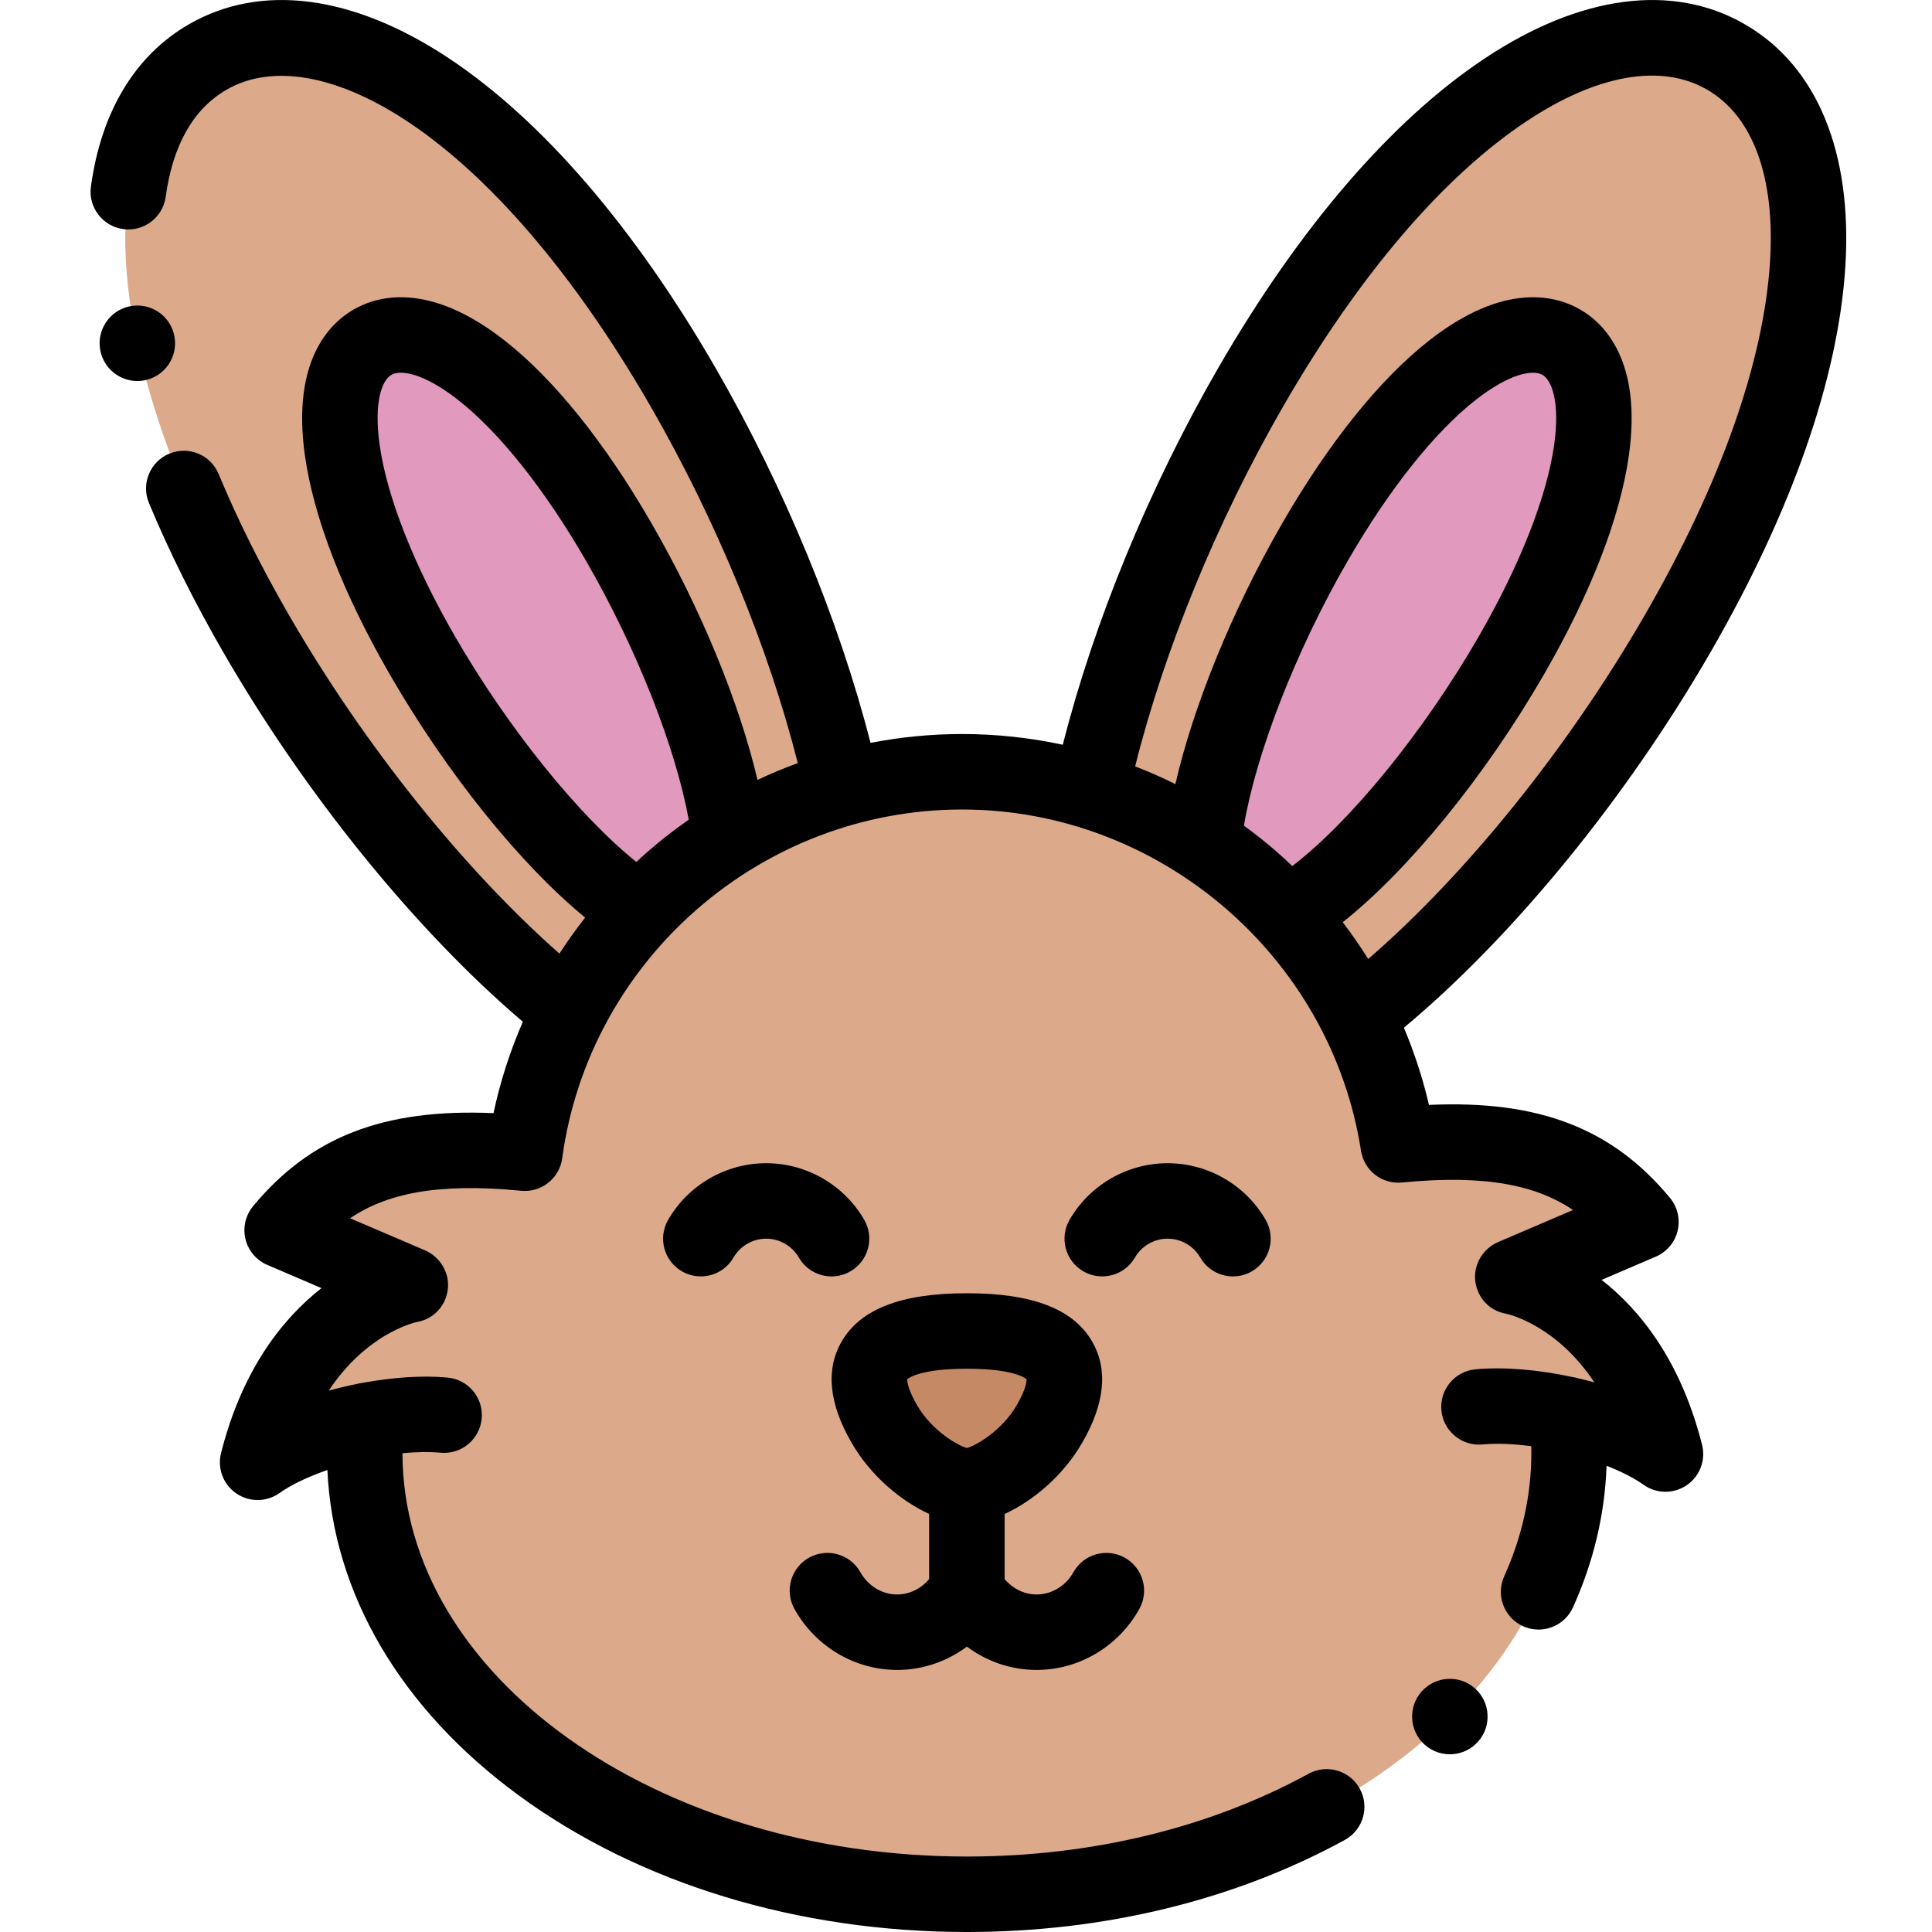
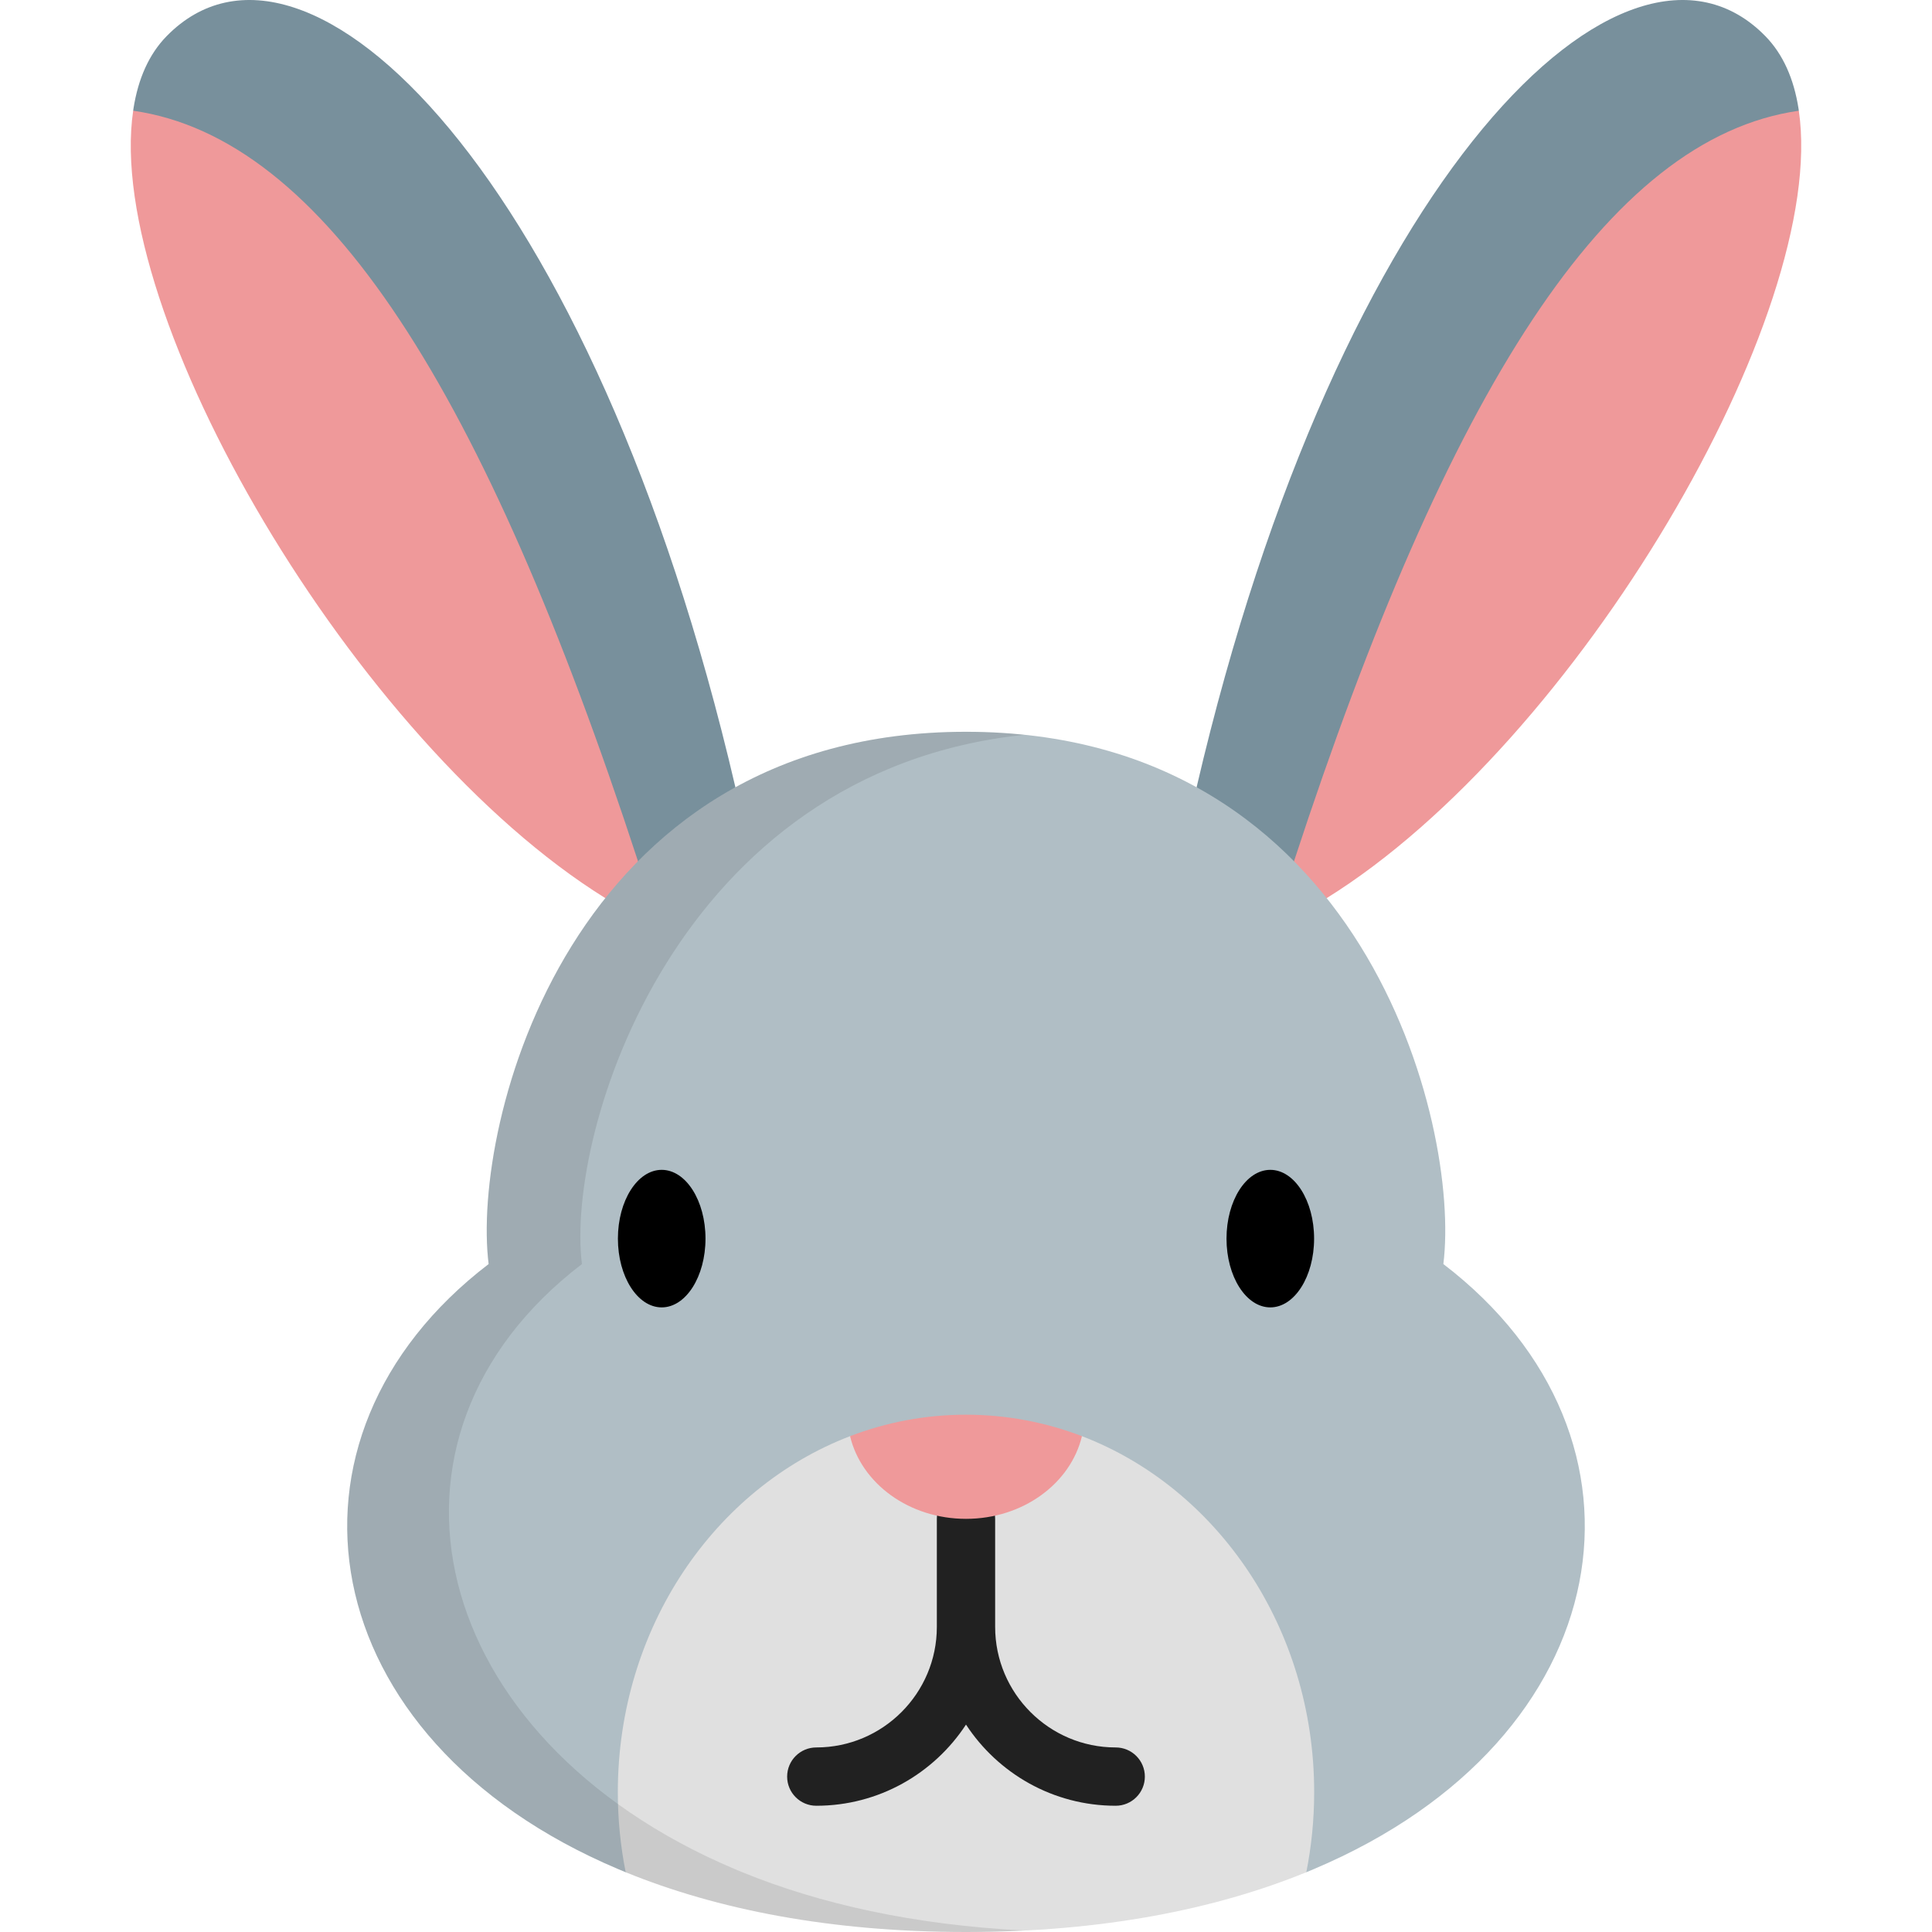
- <svg xmlns="http://www.w3.org/2000/svg" height="511pt" viewBox="-23 0 511 511.999" width="511pt">
-   <g fill-rule="evenodd">
-     <path d="m169.879 222.039c-2.375-20.648-13.641-51.105-29.363-78.344-24.656-42.703-50.934-61.309-65.305-53.012-14.371 8.297-11.395 40.352 13.262 83.059 17.184 29.77 40.367 56.848 57.707 67.715 6.996-7.457 14.965-13.996 23.699-19.418zm0 0" fill="#e199bd" />
-     <path d="m75.211 90.684c14.371-8.297 40.645 10.309 65.301 53.012 15.727 27.238 26.992 57.695 29.363 78.344 9.195-5.707 19.242-10.176 29.902-13.168-7.195-33.035-22.16-71.469-42.285-106.324-43.527-75.395-94.676-105.492-125.922-87.453-31.246 18.039-30.754 77.383 12.773 152.781 23.406 40.539 54.492 77.457 83.086 100.129 5.008-9.719 11.336-18.648 18.75-26.547-17.34-10.867-40.523-37.945-57.707-67.715-24.656-42.707-27.633-74.762-13.262-83.059zm0 0" fill="#dca98a" />
-     <path d="m199.781 208.871c-10.664 2.992-20.707 7.461-29.902 13.168-8.734 5.422-16.703 11.961-23.699 19.418-7.414 7.898-13.742 16.828-18.75 26.547-5.949 11.551-10.035 24.223-11.852 37.613-31.305-3.094-49.809 2.906-64.305 20.406l33.852 14.488s-29.852 5.512-40.352 47.012c6.469-4.621 17.461-8.859 28.809-11.082-.281 2.836-.426 5.699-.426 8.586 0 64.605 71.445 116.977 159.578 116.977 88.137 0 159.582-52.371 159.582-116.977 0-3.441-.203-6.848-.602-10.215 10.383 2.328 20.188 6.262 26.148 10.523-10.5-41.5-40.352-47.012-40.352-47.012l33.852-14.492c-14.5-17.5-33-23.5-64.305-20.406-1.867-12.039-5.57-23.477-10.816-34.004-4.914-9.871-11.184-18.945-18.559-26.988-6.59-7.176-14.062-13.531-22.246-18.887v-.004c-9.156-5.988-19.203-10.73-29.898-13.98-10.777-3.277-22.215-5.039-34.066-5.039-10.984 0-21.613 1.516-31.691 4.348zm32.953 143.855c13.387-.016 34.645 2.539 21.91 24.605-5.922 10.254-16.953 16.465-21.91 16.465s-15.984-6.211-21.906-16.465c-12.734-22.066 8.523-24.621 21.906-24.605zm0 0" fill="#dca98a" />
-     <path d="m232.734 352.727c-13.383-.016-34.641 2.539-21.906 24.605 5.922 10.254 16.949 16.465 21.906 16.465s15.988-6.211 21.91-16.465c12.734-22.066-8.523-24.621-21.91-24.605zm0 0" fill="#c58965" />
-     <path d="m302.598 228.625c5.449 4.172 10.492 8.797 15.086 13.809 17.488-10.148 41.594-37.992 59.316-68.691 24.656-42.707 27.629-74.762 13.262-83.059-14.371-8.297-40.648 10.309-65.305 53.012-16.113 27.906-27.543 59.195-29.523 79.848.004 0 .004.004 0 .004 2.434 1.586 4.797 3.266 7.098 5.027.023.016.047.031.066.051zm0 0" fill="#e199bd" />
-     <path d="m377 173.742c-17.723 30.699-41.828 58.543-59.316 68.691 4.199 4.578 8.039 9.492 11.477 14.695 2.598 3.938 4.965 8.043 7.082 12.293 29.086-22.535 60.988-60.156 84.887-101.547 43.527-75.395 44.02-134.742 12.773-152.781-31.242-18.039-82.395 12.059-125.922 87.453-20.266 35.102-35.301 73.824-42.438 107.016 10.695 3.25 20.738 7.992 29.895 13.984 1.98-20.652 13.41-51.941 29.523-79.852 24.652-42.703 50.93-61.309 65.301-53.012 14.371 8.297 11.395 40.352-13.262 83.059zm0 0" fill="#dca98a" />
-   </g>
-   <path d="m438.902 6.434c-19.074-11.012-43.539-7.809-68.887 9.02-24.715 16.406-49.16 44.797-70.695 82.094-18.254 31.621-32.969 67.422-41.168 99.816-8.711-1.871-17.648-2.84-26.676-2.84-8.211 0-16.336.801-24.281 2.348-8.227-32.262-22.898-67.895-41.043-99.324-21.535-37.301-45.98-65.688-70.695-82.098-25.348-16.824-49.812-20.027-68.887-9.016-14.254 8.23-23.238 23.102-25.977 43.008-.75 5.473 3.074 10.52 8.543 11.27 5.469.754 10.52-3.07 11.27-8.543 1.895-13.754 7.332-23.312 16.164-28.414 23.812-13.742 70.02 10.625 112.262 83.793 17.355 30.055 31.34 64.051 39.09 94.68-3.621 1.324-7.184 2.809-10.672 4.457-4.824-20.5-14.965-45.281-28.078-67.988-12.395-21.473-25.883-38.246-39.004-48.508-19.992-15.637-33.613-11.824-39.957-8.164-6.34 3.66-16.449 13.555-12.906 38.684 2.324 16.496 10.109 36.562 22.508 58.039 15.246 26.406 34.66 50.398 51.762 64.422-2.422 3.086-4.703 6.262-6.824 9.543-25.562-22.559-51.824-55.332-71.746-89.836-7.301-12.648-13.551-25.188-18.566-37.258-2.117-5.102-7.973-7.516-13.07-5.398-5.102 2.121-7.52 7.973-5.398 13.074 5.348 12.867 11.98 26.184 19.715 39.582 21.844 37.836 51.109 73.844 79.375 97.898-3.387 7.762-6 15.875-7.777 24.219-29.156-1.273-48.523 6.324-63.711 24.652-2.012 2.426-2.762 5.66-2.02 8.727.742 3.066 2.887 5.602 5.785 6.844l14.363 6.148c-10.012 7.836-20.926 21.188-26.621 43.707-1.031 4.066.59 8.344 4.055 10.711 3.465 2.367 8.035 2.316 11.453-.121 3.031-2.168 7.516-4.301 12.672-6.098 1.512 32.793 19.391 63.27 50.727 86.242 31.844 23.34 74.016 36.195 118.75 36.195 36.344 0 70.977-8.438 100.148-24.398 4.848-2.648 6.625-8.727 3.977-13.57-2.652-4.848-8.73-6.625-13.574-3.977-26.242 14.355-57.551 21.945-90.551 21.945-82.438 0-149.512-47.938-149.578-106.887 3.543-.344 6.988-.414 10.133-.129 5.492.492 10.363-3.555 10.863-9.055s-3.555-10.363-9.055-10.863c-6.793-.621-14.699-.047-22.617 1.43-.551.062-1.094.168-1.617.312-2.434.492-4.859 1.066-7.246 1.719 9.844-14.84 22.145-17.918 23.371-18.191 4.371-.719 7.633-4.215 8.18-8.617.547-4.422-2.016-8.648-6.113-10.402l-19.797-8.473c9.484-6.379 22.793-9.504 45.336-7.277 5.352.523 10.168-3.277 10.891-8.605 7.156-52.699 52.719-92.438 105.988-92.438 52.266 0 97.707 38.879 105.703 90.434.812 5.246 5.582 8.945 10.863 8.418 22.543-2.223 35.848.898 45.332 7.281l-19.793 8.473c-4.098 1.754-6.66 5.98-6.113 10.402.547 4.402 3.809 7.898 8.18 8.617 1.227.273 13.527 3.352 23.371 18.191-1.457-.395-2.926-.766-4.402-1.105-.477-.145-.965-.254-1.465-.324-8.898-1.918-17.961-2.73-25.613-2.031-5.5.5-9.555 5.363-9.055 10.863s5.367 9.555 10.867 9.055c3.969-.359 8.418-.156 12.945.465.016.59.023 1.176.023 1.766 0 11.148-2.422 22.152-7.191 32.703-2.273 5.031-.039 10.957 4.992 13.23 5.035 2.277 10.957.039 13.234-4.992 5.465-12.086 8.453-24.695 8.902-37.527 3.941 1.547 7.348 3.277 9.797 5.031 3.414 2.434 7.988 2.484 11.453.117 3.465-2.363 5.082-6.645 4.055-10.711-5.699-22.52-16.609-35.871-26.621-43.703l14.359-6.148c2.902-1.242 5.043-3.777 5.785-6.844.742-3.066-.008-6.301-2.02-8.73-15.215-18.363-34.629-25.965-63.875-24.645-1.625-7.02-3.867-13.855-6.641-20.457 28.863-24.055 58.82-60.648 81.238-99.477 21.535-37.301 33.898-72.668 35.75-102.277 1.898-30.363-7.559-53.152-26.633-64.164zm-341.77 162.309c-10.969-19-18.082-37.051-20.023-50.828-1.617-11.453.66-17.16 3.102-18.57 2.441-1.41 8.527-.527 17.633 6.598 10.961 8.57 23.039 23.754 34.008 42.754 13.383 23.18 23.648 49.254 27.172 68.523-3.949 2.746-7.758 5.727-11.402 8.938-.844.738-1.656 1.508-2.477 2.266-15.156-12.148-33.977-35.371-48.012-59.68zm221.84 60.766c-1.469-1.398-2.961-2.777-4.504-4.109-2.684-2.32-5.461-4.516-8.316-6.59 3.238-19.266 13.836-46.504 27.469-70.113 10.969-19 23.047-34.184 34.008-42.758 9.109-7.125 15.191-8.004 17.633-6.598 2.441 1.41 4.719 7.121 3.102 18.57-1.941 13.781-9.055 31.832-20.023 50.832-14.645 25.367-34.004 49.016-49.367 60.766zm126.602-160.156c-1.66 26.543-13.109 58.883-33.109 93.523-20.438 35.398-47.301 68.695-73.375 91.27-2.098-3.344-4.344-6.602-6.75-9.746 17.395-13.82 37.715-38.629 53.32-65.656 12.398-21.473 20.18-41.543 22.508-58.035 3.543-25.129-6.566-35.023-12.906-38.684-6.344-3.66-19.969-7.469-39.957 8.16-13.121 10.266-26.609 27.039-39.008 48.512-13.211 22.883-23.562 48.418-28.312 69.098-3.48-1.73-7.035-3.297-10.656-4.695 7.703-30.859 21.777-65.184 39.309-95.551 20-34.641 42.285-60.723 64.438-75.434 18.691-12.406 35.676-15.375 47.828-8.359s18.07 23.207 16.672 45.598zm0 0" />
-   <path d="m214.258 442.551c6.738 0 13.191-2.234 18.477-6.176 5.285 3.941 11.742 6.176 18.48 6.176 11.219 0 21.641-6.184 27.207-16.137 2.695-4.82.973-10.914-3.848-13.609-4.82-2.691-10.914-.973-13.605 3.848-2.035 3.637-5.773 5.898-9.754 5.898-3.262 0-6.348-1.539-8.477-4.09v-17.246c7.387-3.398 15.441-10 20.566-18.883 6.008-10.41 6.891-19.43 2.629-26.805-4.98-8.613-15.809-12.801-33.078-12.801-.07 0-.145 0-.219 0-17.289 0-28.117 4.188-33.098 12.801-4.262 7.375-3.379 16.395 2.629 26.805 5.129 8.883 13.18 15.484 20.566 18.883v17.246c-2.129 2.551-5.215 4.09-8.477 4.09-3.98 0-7.719-2.262-9.75-5.895-2.695-4.82-8.789-6.547-13.609-3.852-4.82 2.695-6.543 8.789-3.848 13.609 5.562 9.953 15.988 16.137 27.207 16.137zm2.66-77.047c.586-.492 3.969-2.777 15.734-2.777h.188c11.746 0 15.125 2.285 15.715 2.777.016.523-.121 2.578-2.574 6.832-3.906 6.766-10.762 10.742-13.246 11.406-2.484-.664-9.34-4.645-13.246-11.41-2.449-4.25-2.586-6.305-2.57-6.828zm0 0" />
-   <path d="m196.875 338.262c1.695 0 3.418-.43 4.992-1.34 4.781-2.762 6.422-8.879 3.66-13.66-5.344-9.254-15.297-15-25.98-15s-20.641 5.746-25.98 15c-2.762 4.781-1.125 10.898 3.66 13.66 4.781 2.758 10.898 1.121 13.66-3.66 1.781-3.086 5.098-5 8.66-5s6.879 1.914 8.66 5c1.852 3.207 5.211 5 8.668 5zm0 0" />
-   <path d="m294.586 333.262c1.852 3.207 5.215 5 8.668 5 1.699 0 3.418-.43 4.992-1.34 4.785-2.762 6.422-8.879 3.66-13.66-5.34-9.254-15.297-15-25.98-15-10.684 0-20.641 5.746-25.98 15-2.762 4.781-1.121 10.898 3.66 13.66 4.781 2.758 10.898 1.121 13.66-3.66 1.781-3.086 5.102-5 8.66-5 3.562 0 6.879 1.914 8.66 5zm0 0" />
-   <path d="m353.996 447.508c-4.086 3.715-4.387 10.039-.672 14.125 1.973 2.172 4.684 3.273 7.402 3.273 2.398 0 4.805-.859 6.723-2.602l.004-.004c4.086-3.715 4.387-10.039.672-14.125-3.715-4.086-10.043-4.383-14.129-.668zm0 0" />
-   <path d="m22.727 89.129v-.008c-1.02-5.426-6.238-8.992-11.672-7.98-5.43 1.02-9 6.246-7.984 11.676.902 4.805 5.098 8.156 9.816 8.156.609 0 1.23-.055 1.855-.172 5.426-1.02 9-6.242 7.984-11.672zm0 0" />
+ <svg xmlns="http://www.w3.org/2000/svg" version="1.1" id="Capa_1" x="0px" y="0px" viewBox="0 0 512 512" style="enable-background:new 0 0 512 512;" xml:space="preserve">
+   <path style="fill:#EF999A;" d="M175.36,187.235L128.167,75.924l-72.8-55.63l-20.075,9.047  c-7.881,53.75,58.744,167.443,125.129,208.675l8.657,2.015l9.91-11.64L175.36,187.235z" />
+   <path style="fill:#78909C;" d="M35.293,29.343c50.772,7.273,93.011,74.321,133.785,198.901v11.787l25.812,6.009v-37.402  C157.097,46.384,80.913-28.049,44.134,9.605c-4.682,4.793-7.52,11.303-8.754,19.109L35.293,29.343z" />
+   <path style="fill:#EF999A;" d="M336.639,187.235l47.194-111.311l72.8-55.63l20.075,9.047  c7.881,53.75-58.744,167.443-125.129,208.675l-8.657,2.015l-9.91-11.64L336.639,187.235z" />
+   <path style="fill:#78909C;" d="M476.707,29.343c-50.772,7.273-93.011,74.321-133.785,198.901v11.787l-25.812,6.009v-37.402  C354.902,46.384,431.086-28.049,467.865,9.605c4.682,4.793,7.52,11.303,8.754,19.109L476.707,29.343z" />
+   <path style="fill:#B0BEC5;" d="M382.505,334.987C387.115,298.11,361.301,193.93,256,193.93S124.885,298.11,129.494,334.987  C69.283,381.031,82.26,460.806,163.75,495.301l2.062,0.858h180.374l2.061-0.858C429.74,460.806,442.717,381.031,382.505,334.987z" />
+   <ellipse cx="175.357" cy="328.247" rx="11.606" ry="18.224" />
+   <ellipse cx="336.643" cy="328.247" rx="11.606" ry="18.224" />
+   <path style="fill:#E0E0E0;" d="M286.723,380.598h-61.446c-35.853,13.725-61.547,50.786-61.547,94.359  c0,7.276,0.723,14.368,2.083,21.203C190.036,506.046,220.124,512,256,512s65.964-5.952,90.187-15.84  c1.361-6.835,2.083-13.927,2.083-21.203C348.27,431.383,322.576,394.322,286.723,380.598z" />
+   <path style="opacity:0.1;enable-background:new    ;" d="M196.718,496.16l-2.062-0.858  c-81.491-34.495-100.649-114.27-40.438-160.314c-4.375-35.001,24.848-130.616,117.235-140.257  c-4.953-0.516-10.095-0.799-15.453-0.799c-105.301,0-131.115,104.179-126.506,141.056C69.283,381.031,82.26,460.806,163.75,495.301  l2.062,0.858C190.036,506.046,220.124,512,256,512c5.282,0,10.422-0.144,15.453-0.396  C242.313,510.147,217.375,504.591,196.718,496.16z" />
+   <path style="fill:#212121;" d="M295.673,463.091c-17.616,0-31.948-14.332-31.948-31.948v-28.634c0-4.267-3.459-7.726-7.726-7.726  c-4.267,0-7.726,3.459-7.726,7.726v28.634c0,17.616-14.332,31.948-31.947,31.948c-4.267,0-7.726,3.459-7.726,7.726  c0,4.267,3.459,7.726,7.726,7.726c16.587,0,31.201-8.57,39.673-21.508c8.472,12.938,23.087,21.508,39.674,21.508  c4.267,0,7.726-3.459,7.726-7.726C303.4,466.55,299.941,463.091,295.673,463.091z" />
+   <path style="fill:#EF999A;" d="M256,374.91c-10.773,0-21.111,2.009-30.723,5.688c2.982,12.514,15.603,21.911,30.723,21.911  s27.741-9.398,30.723-21.911C277.111,376.918,266.773,374.91,256,374.91z" />
+   <g>
+ </g>
+   <g>
+ </g>
+   <g>
+ </g>
+   <g>
+ </g>
+   <g>
+ </g>
+   <g>
+ </g>
+   <g>
+ </g>
+   <g>
+ </g>
+   <g>
+ </g>
+   <g>
+ </g>
+   <g>
+ </g>
+   <g>
+ </g>
+   <g>
+ </g>
+   <g>
+ </g>
+   <g>
+ </g>
</svg>
